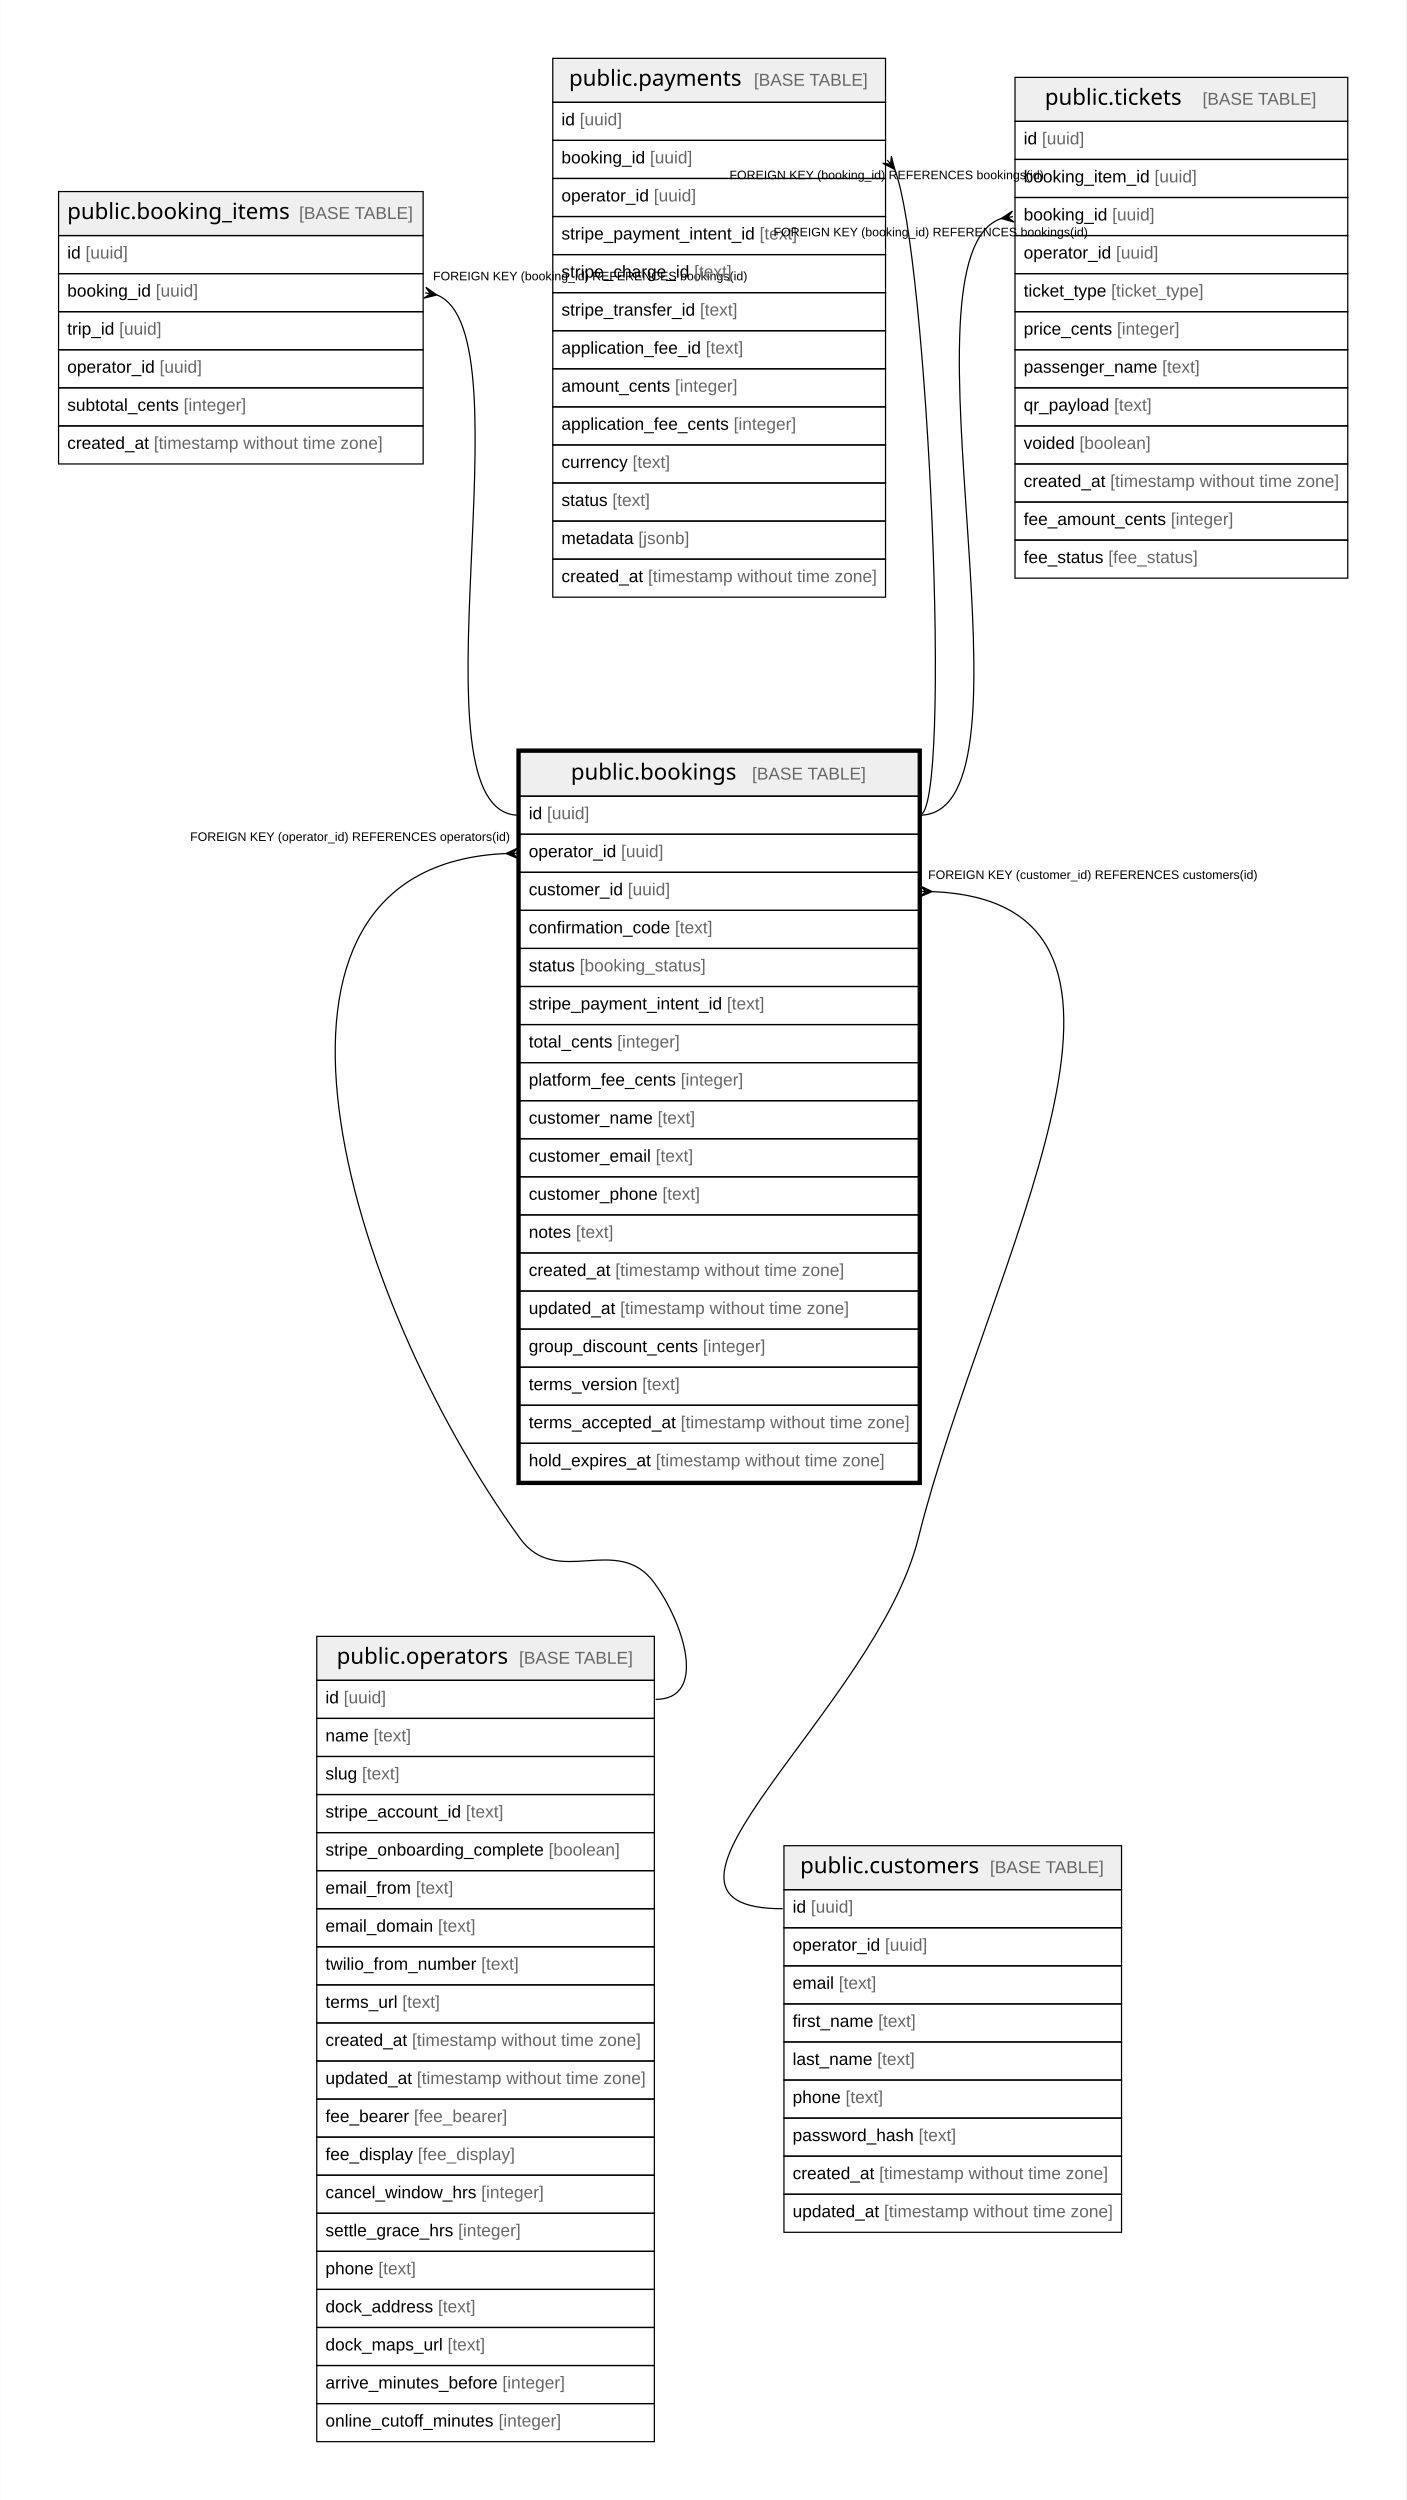
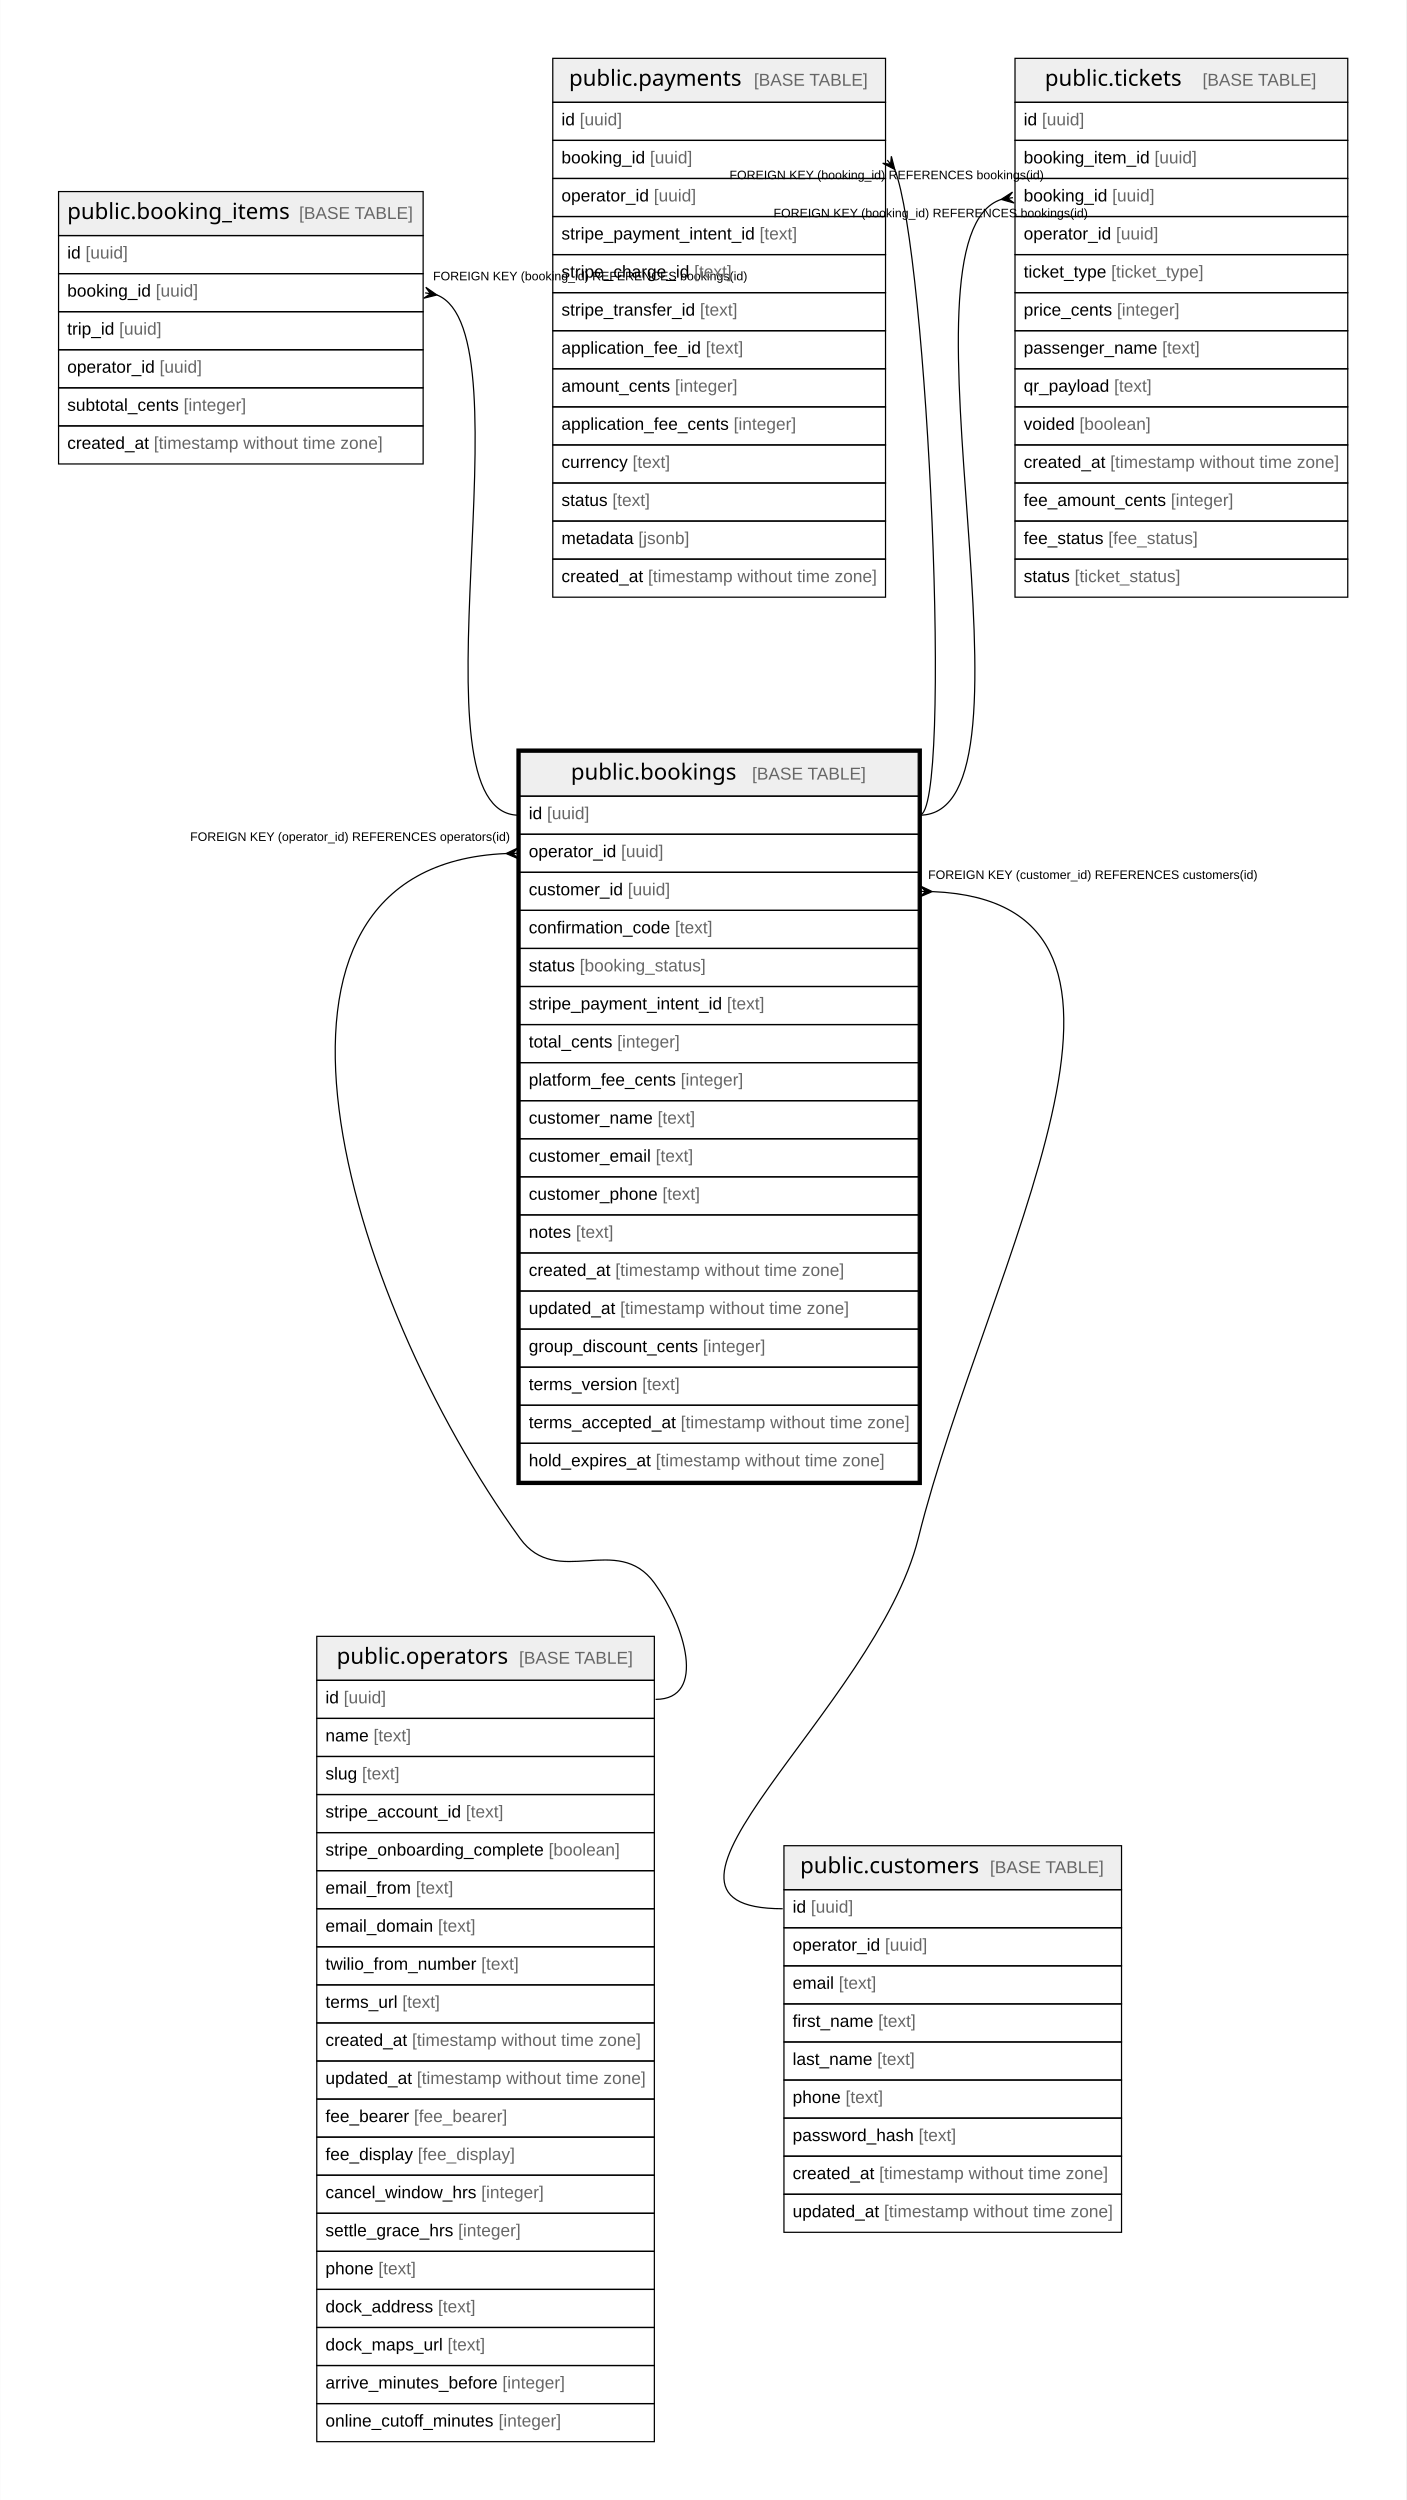
<svg xmlns="http://www.w3.org/2000/svg" width="1138pt" height="2023pt" viewBox="0.00 0.00 1137.51 2022.80">
  <g id="graph0" class="graph" transform="scale(1 1) rotate(0) translate(4 2018.8)">
    <polygon fill="white" stroke="none" points="-4,4 -4,-2018.8 1133.51,-2018.8 1133.51,4 -4,4" />
    <g id="node1" class="node">
      <polygon fill="#efefef" stroke="none" points="416.62,-1374.6 416.62,-1410.2 738.76,-1410.2 738.76,-1374.6 416.62,-1374.6" />
      <polygon fill="none" stroke="black" points="416.62,-1374.6 416.62,-1410.2 738.76,-1410.2 738.76,-1374.6 416.62,-1374.6" />
      <text text-anchor="start" x="457.7" y="-1388" font-family="Arial Bold" font-size="18.00">public.bookings</text>
      <text text-anchor="start" x="573.19" y="-1388" font-family="Arial" font-size="14.00">    </text>
      <text text-anchor="start" x="604.31" y="-1388" font-family="Arial" font-size="14.00" fill="#666666">[BASE TABLE]</text>
      <polygon fill="none" stroke="black" points="416.62,-1343.8 416.62,-1374.6 738.76,-1374.6 738.76,-1343.8 416.62,-1343.8" />
      <text text-anchor="start" x="423.62" y="-1356" font-family="Arial" font-size="14.00">id </text>
      <text text-anchor="start" x="438.4" y="-1356" font-family="Arial" font-size="14.00" fill="#666666">[uuid]</text>
      <polygon fill="none" stroke="black" points="416.62,-1313 416.62,-1343.8 738.76,-1343.8 738.76,-1313 416.62,-1313" />
      <text text-anchor="start" x="423.62" y="-1325.2" font-family="Arial" font-size="14.00">operator_id </text>
      <text text-anchor="start" x="498.33" y="-1325.2" font-family="Arial" font-size="14.00" fill="#666666">[uuid]</text>
      <polygon fill="none" stroke="black" points="416.62,-1282.2 416.62,-1313 738.76,-1313 738.76,-1282.2 416.62,-1282.2" />
      <text text-anchor="start" x="423.62" y="-1294.4" font-family="Arial" font-size="14.00">customer_id </text>
      <text text-anchor="start" x="503.76" y="-1294.4" font-family="Arial" font-size="14.00" fill="#666666">[uuid]</text>
      <polygon fill="none" stroke="black" points="416.62,-1251.4 416.62,-1282.2 738.76,-1282.2 738.76,-1251.4 416.62,-1251.4" />
      <text text-anchor="start" x="423.62" y="-1263.6" font-family="Arial" font-size="14.00">confirmation_code </text>
      <text text-anchor="start" x="541.91" y="-1263.6" font-family="Arial" font-size="14.00" fill="#666666">[text]</text>
      <polygon fill="none" stroke="black" points="416.62,-1220.6 416.62,-1251.4 738.76,-1251.4 738.76,-1220.6 416.62,-1220.6" />
      <text text-anchor="start" x="423.62" y="-1232.8" font-family="Arial" font-size="14.00">status </text>
      <text text-anchor="start" x="464.86" y="-1232.8" font-family="Arial" font-size="14.00" fill="#666666">[booking_status]</text>
      <polygon fill="none" stroke="black" points="416.62,-1189.8 416.62,-1220.6 738.76,-1220.6 738.76,-1189.8 416.62,-1189.8" />
      <text text-anchor="start" x="423.62" y="-1202" font-family="Arial" font-size="14.00">stripe_payment_intent_id </text>
      <text text-anchor="start" x="583.94" y="-1202" font-family="Arial" font-size="14.00" fill="#666666">[text]</text>
      <polygon fill="none" stroke="black" points="416.62,-1159 416.62,-1189.8 738.76,-1189.8 738.76,-1159 416.62,-1159" />
      <text text-anchor="start" x="423.62" y="-1171.2" font-family="Arial" font-size="14.00">total_cents </text>
      <text text-anchor="start" x="495.22" y="-1171.2" font-family="Arial" font-size="14.00" fill="#666666">[integer]</text>
      <polygon fill="none" stroke="black" points="416.62,-1128.2 416.62,-1159 738.76,-1159 738.76,-1128.2 416.62,-1128.2" />
      <text text-anchor="start" x="423.62" y="-1140.4" font-family="Arial" font-size="14.00">platform_fee_cents </text>
      <text text-anchor="start" x="546.58" y="-1140.4" font-family="Arial" font-size="14.00" fill="#666666">[integer]</text>
      <polygon fill="none" stroke="black" points="416.62,-1097.4 416.62,-1128.2 738.76,-1128.2 738.76,-1097.4 416.62,-1097.4" />
      <text text-anchor="start" x="423.62" y="-1109.6" font-family="Arial" font-size="14.00">customer_name </text>
      <text text-anchor="start" x="527.89" y="-1109.6" font-family="Arial" font-size="14.00" fill="#666666">[text]</text>
      <polygon fill="none" stroke="black" points="416.62,-1066.6 416.62,-1097.4 738.76,-1097.4 738.76,-1066.6 416.62,-1066.6" />
      <text text-anchor="start" x="423.62" y="-1078.8" font-family="Arial" font-size="14.00">customer_email </text>
      <text text-anchor="start" x="526.32" y="-1078.8" font-family="Arial" font-size="14.00" fill="#666666">[text]</text>
      <polygon fill="none" stroke="black" points="416.62,-1035.8 416.62,-1066.6 738.76,-1066.6 738.76,-1035.8 416.62,-1035.8" />
      <text text-anchor="start" x="423.62" y="-1048" font-family="Arial" font-size="14.00">customer_phone </text>
      <text text-anchor="start" x="531.8" y="-1048" font-family="Arial" font-size="14.00" fill="#666666">[text]</text>
      <polygon fill="none" stroke="black" points="416.62,-1005 416.62,-1035.8 738.76,-1035.8 738.76,-1005 416.62,-1005" />
      <text text-anchor="start" x="423.62" y="-1017.2" font-family="Arial" font-size="14.00">notes </text>
      <text text-anchor="start" x="461.76" y="-1017.2" font-family="Arial" font-size="14.00" fill="#666666">[text]</text>
      <polygon fill="none" stroke="black" points="416.62,-974.2 416.62,-1005 738.76,-1005 738.76,-974.2 416.62,-974.2" />
      <text text-anchor="start" x="423.62" y="-986.4" font-family="Arial" font-size="14.00">created_at </text>
      <text text-anchor="start" x="493.67" y="-986.4" font-family="Arial" font-size="14.00" fill="#666666">[timestamp without time zone]</text>
      <polygon fill="none" stroke="black" points="416.62,-943.4 416.62,-974.2 738.76,-974.2 738.76,-943.4 416.62,-943.4" />
      <text text-anchor="start" x="423.62" y="-955.6" font-family="Arial" font-size="14.00">updated_at </text>
      <text text-anchor="start" x="497.58" y="-955.6" font-family="Arial" font-size="14.00" fill="#666666">[timestamp without time zone]</text>
      <polygon fill="none" stroke="black" points="416.62,-912.6 416.62,-943.4 738.76,-943.4 738.76,-912.6 416.62,-912.6" />
      <text text-anchor="start" x="423.62" y="-924.8" font-family="Arial" font-size="14.00">group_discount_cents </text>
      <text text-anchor="start" x="564.49" y="-924.8" font-family="Arial" font-size="14.00" fill="#666666">[integer]</text>
      <polygon fill="none" stroke="black" points="416.62,-881.8 416.62,-912.6 738.76,-912.6 738.76,-881.8 416.62,-881.8" />
      <text text-anchor="start" x="423.62" y="-894" font-family="Arial" font-size="14.00">terms_version </text>
      <text text-anchor="start" x="515.42" y="-894" font-family="Arial" font-size="14.00" fill="#666666">[text]</text>
      <polygon fill="none" stroke="black" points="416.62,-851 416.62,-881.8 738.76,-881.8 738.76,-851 416.62,-851" />
      <text text-anchor="start" x="423.62" y="-863.2" font-family="Arial" font-size="14.00">terms_accepted_at </text>
      <text text-anchor="start" x="546.58" y="-863.2" font-family="Arial" font-size="14.00" fill="#666666">[timestamp without time zone]</text>
      <polygon fill="none" stroke="black" points="416.62,-820.2 416.62,-851 738.76,-851 738.76,-820.2 416.62,-820.2" />
      <text text-anchor="start" x="423.62" y="-832.4" font-family="Arial" font-size="14.00">hold_expires_at </text>
      <text text-anchor="start" x="526.35" y="-832.4" font-family="Arial" font-size="14.00" fill="#666666">[timestamp without time zone]</text>
      <polygon fill="none" stroke="black" stroke-width="3" points="415.12,-818.7 415.12,-1411.7 740.26,-1411.7 740.26,-818.7 415.12,-818.7" />
    </g>
    <g id="node5" class="node">
      <polygon fill="#efefef" stroke="none" points="252.12,-659.2 252.12,-694.8 525.26,-694.8 525.26,-659.2 252.12,-659.2" />
      <polygon fill="none" stroke="black" points="252.12,-659.2 252.12,-694.8 525.26,-694.8 525.26,-659.2 252.12,-659.2" />
      <text text-anchor="start" x="268.21" y="-672.6" font-family="Arial Bold" font-size="18.00">public.operators</text>
      <text text-anchor="start" x="384.68" y="-672.6" font-family="Arial" font-size="14.00">    </text>
      <text text-anchor="start" x="415.79" y="-672.6" font-family="Arial" font-size="14.00" fill="#666666">[BASE TABLE]</text>
      <polygon fill="none" stroke="black" points="252.12,-628.4 252.12,-659.2 525.26,-659.2 525.26,-628.4 252.12,-628.4" />
      <text text-anchor="start" x="259.12" y="-640.6" font-family="Arial" font-size="14.00">id </text>
      <text text-anchor="start" x="273.9" y="-640.6" font-family="Arial" font-size="14.00" fill="#666666">[uuid]</text>
      <polygon fill="none" stroke="black" points="252.12,-597.6 252.12,-628.4 525.26,-628.4 525.26,-597.6 252.12,-597.6" />
      <text text-anchor="start" x="259.12" y="-609.8" font-family="Arial" font-size="14.00">name </text>
      <text text-anchor="start" x="298.03" y="-609.8" font-family="Arial" font-size="14.00" fill="#666666">[text]</text>
      <polygon fill="none" stroke="black" points="252.12,-566.8 252.12,-597.6 525.26,-597.6 525.26,-566.8 252.12,-566.8" />
      <text text-anchor="start" x="259.12" y="-579" font-family="Arial" font-size="14.00">slug </text>
      <text text-anchor="start" x="288.69" y="-579" font-family="Arial" font-size="14.00" fill="#666666">[text]</text>
      <polygon fill="none" stroke="black" points="252.12,-536 252.12,-566.8 525.26,-566.8 525.26,-536 252.12,-536" />
      <text text-anchor="start" x="259.12" y="-548.2" font-family="Arial" font-size="14.00">stripe_account_id </text>
      <text text-anchor="start" x="372.74" y="-548.2" font-family="Arial" font-size="14.00" fill="#666666">[text]</text>
      <polygon fill="none" stroke="black" points="252.12,-505.2 252.12,-536 525.26,-536 525.26,-505.2 252.12,-505.2" />
      <text text-anchor="start" x="259.12" y="-517.4" font-family="Arial" font-size="14.00">stripe_onboarding_complete </text>
      <text text-anchor="start" x="439.68" y="-517.4" font-family="Arial" font-size="14.00" fill="#666666">[boolean]</text>
      <polygon fill="none" stroke="black" points="252.12,-474.4 252.12,-505.2 525.26,-505.2 525.26,-474.4 252.12,-474.4" />
      <text text-anchor="start" x="259.12" y="-486.6" font-family="Arial" font-size="14.00">email_from </text>
      <text text-anchor="start" x="332.25" y="-486.6" font-family="Arial" font-size="14.00" fill="#666666">[text]</text>
      <polygon fill="none" stroke="black" points="252.12,-443.6 252.12,-474.4 525.26,-474.4 525.26,-443.6 252.12,-443.6" />
      <text text-anchor="start" x="259.12" y="-455.8" font-family="Arial" font-size="14.00">email_domain </text>
      <text text-anchor="start" x="350.17" y="-455.8" font-family="Arial" font-size="14.00" fill="#666666">[text]</text>
      <polygon fill="none" stroke="black" points="252.12,-412.8 252.12,-443.6 525.26,-443.6 525.26,-412.8 252.12,-412.8" />
      <text text-anchor="start" x="259.12" y="-425" font-family="Arial" font-size="14.00">twilio_from_number </text>
      <text text-anchor="start" x="385.17" y="-425" font-family="Arial" font-size="14.00" fill="#666666">[text]</text>
      <polygon fill="none" stroke="black" points="252.12,-382 252.12,-412.8 525.26,-412.8 525.26,-382 252.12,-382" />
      <text text-anchor="start" x="259.12" y="-394.2" font-family="Arial" font-size="14.00">terms_url </text>
      <text text-anchor="start" x="321.35" y="-394.2" font-family="Arial" font-size="14.00" fill="#666666">[text]</text>
      <polygon fill="none" stroke="black" points="252.12,-351.2 252.12,-382 525.26,-382 525.26,-351.2 252.12,-351.2" />
      <text text-anchor="start" x="259.12" y="-363.4" font-family="Arial" font-size="14.00">created_at </text>
      <text text-anchor="start" x="329.17" y="-363.4" font-family="Arial" font-size="14.00" fill="#666666">[timestamp without time zone]</text>
      <polygon fill="none" stroke="black" points="252.12,-320.4 252.12,-351.2 525.26,-351.2 525.26,-320.4 252.12,-320.4" />
      <text text-anchor="start" x="259.12" y="-332.6" font-family="Arial" font-size="14.00">updated_at </text>
      <text text-anchor="start" x="333.08" y="-332.6" font-family="Arial" font-size="14.00" fill="#666666">[timestamp without time zone]</text>
      <polygon fill="none" stroke="black" points="252.12,-289.6 252.12,-320.4 525.26,-320.4 525.26,-289.6 252.12,-289.6" />
      <text text-anchor="start" x="259.12" y="-301.8" font-family="Arial" font-size="14.00">fee_bearer </text>
      <text text-anchor="start" x="330.72" y="-301.8" font-family="Arial" font-size="14.00" fill="#666666">[fee_bearer]</text>
      <polygon fill="none" stroke="black" points="252.12,-258.8 252.12,-289.6 525.26,-289.6 525.26,-258.8 252.12,-258.8" />
      <text text-anchor="start" x="259.12" y="-271" font-family="Arial" font-size="14.00">fee_display </text>
      <text text-anchor="start" x="333.83" y="-271" font-family="Arial" font-size="14.00" fill="#666666">[fee_display]</text>
      <polygon fill="none" stroke="black" points="252.12,-228 252.12,-258.8 525.26,-258.8 525.26,-228 252.12,-228" />
      <text text-anchor="start" x="259.12" y="-240.2" font-family="Arial" font-size="14.00">cancel_window_hrs </text>
      <text text-anchor="start" x="385.19" y="-240.2" font-family="Arial" font-size="14.00" fill="#666666">[integer]</text>
      <polygon fill="none" stroke="black" points="252.12,-197.2 252.12,-228 525.26,-228 525.26,-197.2 252.12,-197.2" />
      <text text-anchor="start" x="259.12" y="-209.4" font-family="Arial" font-size="14.00">settle_grace_hrs </text>
      <text text-anchor="start" x="366.51" y="-209.4" font-family="Arial" font-size="14.00" fill="#666666">[integer]</text>
      <polygon fill="none" stroke="black" points="252.12,-166.4 252.12,-197.2 525.26,-197.2 525.26,-166.4 252.12,-166.4" />
      <text text-anchor="start" x="259.12" y="-178.6" font-family="Arial" font-size="14.00">phone </text>
      <text text-anchor="start" x="301.94" y="-178.6" font-family="Arial" font-size="14.00" fill="#666666">[text]</text>
      <polygon fill="none" stroke="black" points="252.12,-135.6 252.12,-166.4 525.26,-166.4 525.26,-135.6 252.12,-135.6" />
      <text text-anchor="start" x="259.12" y="-147.8" font-family="Arial" font-size="14.00">dock_address </text>
      <text text-anchor="start" x="350.17" y="-147.8" font-family="Arial" font-size="14.00" fill="#666666">[text]</text>
      <polygon fill="none" stroke="black" points="252.12,-104.8 252.12,-135.6 525.26,-135.6 525.26,-104.8 252.12,-104.8" />
      <text text-anchor="start" x="259.12" y="-117" font-family="Arial" font-size="14.00">dock_maps_url </text>
      <text text-anchor="start" x="357.94" y="-117" font-family="Arial" font-size="14.00" fill="#666666">[text]</text>
      <polygon fill="none" stroke="black" points="252.12,-74 252.12,-104.8 525.26,-104.8 525.26,-74 252.12,-74" />
      <text text-anchor="start" x="259.12" y="-86.2" font-family="Arial" font-size="14.00">arrive_minutes_before </text>
      <text text-anchor="start" x="402.3" y="-86.2" font-family="Arial" font-size="14.00" fill="#666666">[integer]</text>
      <polygon fill="none" stroke="black" points="252.12,-43.2 252.12,-74 525.26,-74 525.26,-43.2 252.12,-43.2" />
      <text text-anchor="start" x="259.12" y="-55.4" font-family="Arial" font-size="14.00">online_cutoff_minutes </text>
      <text text-anchor="start" x="399.21" y="-55.4" font-family="Arial" font-size="14.00" fill="#666666">[integer]</text>
    </g>
    <g id="edge4" class="edge">
      <path fill="none" stroke="black" d="M405.36,-1328.19C172.14,-1318.38 274.23,-970.81 416.62,-774 446.43,-732.79 495.26,-779.08 525.26,-738 549.95,-704.19 568.13,-643.8 526.26,-643.8" />
      <polygon fill="black" stroke="black" points="405.29,-1328.19 415.19,-1332.89 410.62,-1328.3 414.95,-1328.39 414.95,-1328.39 414.95,-1328.39 410.62,-1328.3 415.38,-1323.89 405.29,-1328.19" />
      <text text-anchor="start" x="149.65" y="-1338.4" font-family="Arial" font-size="10.00">FOREIGN KEY (operator_id) REFERENCES operators(id)</text>
    </g>
    <g id="node6" class="node">
      <polygon fill="#efefef" stroke="none" points="630.12,-489.8 630.12,-525.4 903.26,-525.4 903.26,-489.8 630.12,-489.8" />
      <polygon fill="none" stroke="black" points="630.12,-489.8 630.12,-525.4 903.26,-525.4 903.26,-489.8 630.12,-489.8" />
      <text text-anchor="start" x="643.21" y="-503.2" font-family="Arial Bold" font-size="18.00">public.customers</text>
      <text text-anchor="start" x="765.68" y="-503.2" font-family="Arial" font-size="14.00">    </text>
      <text text-anchor="start" x="796.8" y="-503.2" font-family="Arial" font-size="14.00" fill="#666666">[BASE TABLE]</text>
      <polygon fill="none" stroke="black" points="630.12,-459 630.12,-489.8 903.26,-489.8 903.26,-459 630.12,-459" />
      <text text-anchor="start" x="637.12" y="-471.2" font-family="Arial" font-size="14.00">id </text>
      <text text-anchor="start" x="651.9" y="-471.2" font-family="Arial" font-size="14.00" fill="#666666">[uuid]</text>
      <polygon fill="none" stroke="black" points="630.12,-428.2 630.12,-459 903.26,-459 903.26,-428.2 630.12,-428.2" />
      <text text-anchor="start" x="637.12" y="-440.4" font-family="Arial" font-size="14.00">operator_id </text>
      <text text-anchor="start" x="711.83" y="-440.4" font-family="Arial" font-size="14.00" fill="#666666">[uuid]</text>
      <polygon fill="none" stroke="black" points="630.12,-397.4 630.12,-428.2 903.26,-428.2 903.26,-397.4 630.12,-397.4" />
      <text text-anchor="start" x="637.12" y="-409.6" font-family="Arial" font-size="14.00">email </text>
      <text text-anchor="start" x="674.46" y="-409.6" font-family="Arial" font-size="14.00" fill="#666666">[text]</text>
      <polygon fill="none" stroke="black" points="630.12,-366.6 630.12,-397.4 903.26,-397.4 903.26,-366.6 630.12,-366.6" />
      <text text-anchor="start" x="637.12" y="-378.8" font-family="Arial" font-size="14.00">first_name </text>
      <text text-anchor="start" x="706.37" y="-378.8" font-family="Arial" font-size="14.00" fill="#666666">[text]</text>
      <polygon fill="none" stroke="black" points="630.12,-335.8 630.12,-366.6 903.26,-366.6 903.26,-335.8 630.12,-335.8" />
      <text text-anchor="start" x="637.12" y="-348" font-family="Arial" font-size="14.00">last_name </text>
      <text text-anchor="start" x="705.6" y="-348" font-family="Arial" font-size="14.00" fill="#666666">[text]</text>
      <polygon fill="none" stroke="black" points="630.12,-305 630.12,-335.8 903.26,-335.8 903.26,-305 630.12,-305" />
      <text text-anchor="start" x="637.12" y="-317.2" font-family="Arial" font-size="14.00">phone </text>
      <text text-anchor="start" x="679.94" y="-317.2" font-family="Arial" font-size="14.00" fill="#666666">[text]</text>
      <polygon fill="none" stroke="black" points="630.12,-274.2 630.12,-305 903.26,-305 903.26,-274.2 630.12,-274.2" />
      <text text-anchor="start" x="637.12" y="-286.4" font-family="Arial" font-size="14.00">password_hash </text>
      <text text-anchor="start" x="739.07" y="-286.4" font-family="Arial" font-size="14.00" fill="#666666">[text]</text>
      <polygon fill="none" stroke="black" points="630.12,-243.4 630.12,-274.2 903.26,-274.2 903.26,-243.4 630.12,-243.4" />
      <text text-anchor="start" x="637.12" y="-255.6" font-family="Arial" font-size="14.00">created_at </text>
      <text text-anchor="start" x="707.17" y="-255.6" font-family="Arial" font-size="14.00" fill="#666666">[timestamp without time zone]</text>
      <polygon fill="none" stroke="black" points="630.12,-212.6 630.12,-243.4 903.26,-243.4 903.26,-212.6 630.12,-212.6" />
      <text text-anchor="start" x="637.12" y="-224.8" font-family="Arial" font-size="14.00">updated_at </text>
      <text text-anchor="start" x="711.08" y="-224.8" font-family="Arial" font-size="14.00" fill="#666666">[timestamp without time zone]</text>
    </g>
    <g id="edge5" class="edge">
      <path fill="none" stroke="black" d="M750.05,-1297.4C967.13,-1288.6 794.18,-996.39 738.76,-774 704.48,-636.42 487.33,-474.4 629.12,-474.4" />
      <polygon fill="black" stroke="black" points="750.09,-1297.4 740.01,-1293.09 744.76,-1297.5 740.43,-1297.59 740.43,-1297.59 740.43,-1297.59 744.76,-1297.5 740.18,-1302.09 750.09,-1297.4" />
      <text text-anchor="start" x="746.76" y="-1307.6" font-family="Arial" font-size="10.00">FOREIGN KEY (customer_id) REFERENCES customers(id)</text>
    </g>
    <g id="node2" class="node">
      <polygon fill="#efefef" stroke="none" points="43.2,-1828.2 43.2,-1863.8 338.18,-1863.8 338.18,-1828.2 43.2,-1828.2" />
      <polygon fill="none" stroke="black" points="43.2,-1828.2 43.2,-1863.8 338.18,-1863.8 338.18,-1828.2 43.2,-1828.2" />
      <text text-anchor="start" x="50.2" y="-1841.6" font-family="Arial Bold" font-size="18.00">public.booking_items</text>
      <text text-anchor="start" x="206.69" y="-1841.6" font-family="Arial" font-size="14.00">    </text>
      <text text-anchor="start" x="237.81" y="-1841.6" font-family="Arial" font-size="14.00" fill="#666666">[BASE TABLE]</text>
      <polygon fill="none" stroke="black" points="43.2,-1797.4 43.2,-1828.2 338.18,-1828.2 338.18,-1797.4 43.2,-1797.4" />
      <text text-anchor="start" x="50.2" y="-1809.6" font-family="Arial" font-size="14.00">id </text>
      <text text-anchor="start" x="64.99" y="-1809.6" font-family="Arial" font-size="14.00" fill="#666666">[uuid]</text>
      <polygon fill="none" stroke="black" points="43.2,-1766.6 43.2,-1797.4 338.18,-1797.4 338.18,-1766.6 43.2,-1766.6" />
      <text text-anchor="start" x="50.2" y="-1778.8" font-family="Arial" font-size="14.00">booking_id </text>
      <text text-anchor="start" x="121.81" y="-1778.8" font-family="Arial" font-size="14.00" fill="#666666">[uuid]</text>
      <polygon fill="none" stroke="black" points="43.2,-1735.8 43.2,-1766.6 338.18,-1766.6 338.18,-1735.8 43.2,-1735.8" />
      <text text-anchor="start" x="50.2" y="-1748" font-family="Arial" font-size="14.00">trip_id </text>
      <text text-anchor="start" x="92.22" y="-1748" font-family="Arial" font-size="14.00" fill="#666666">[uuid]</text>
      <polygon fill="none" stroke="black" points="43.2,-1705 43.2,-1735.8 338.18,-1735.8 338.18,-1705 43.2,-1705" />
      <text text-anchor="start" x="50.2" y="-1717.2" font-family="Arial" font-size="14.00">operator_id </text>
      <text text-anchor="start" x="124.92" y="-1717.2" font-family="Arial" font-size="14.00" fill="#666666">[uuid]</text>
      <polygon fill="none" stroke="black" points="43.2,-1674.2 43.2,-1705 338.18,-1705 338.18,-1674.2 43.2,-1674.2" />
      <text text-anchor="start" x="50.2" y="-1686.4" font-family="Arial" font-size="14.00">subtotal_cents </text>
      <text text-anchor="start" x="144.37" y="-1686.4" font-family="Arial" font-size="14.00" fill="#666666">[integer]</text>
      <polygon fill="none" stroke="black" points="43.2,-1643.4 43.2,-1674.2 338.18,-1674.2 338.18,-1643.4 43.2,-1643.4" />
      <text text-anchor="start" x="50.2" y="-1655.6" font-family="Arial" font-size="14.00">created_at </text>
      <text text-anchor="start" x="120.25" y="-1655.6" font-family="Arial" font-size="14.00" fill="#666666">[timestamp without time zone]</text>
    </g>
    <g id="edge1" class="edge">
      <path fill="none" stroke="black" d="M349.43,-1780.11C426.03,-1749.61 323.87,-1359.2 415.62,-1359.2" />
      <polygon fill="black" stroke="black" points="349.34,-1780.13 338.69,-1777.51 344.1,-1781.1 339.84,-1781.88 339.84,-1781.88 339.84,-1781.88 344.1,-1781.1 340.32,-1786.37 349.34,-1780.13" />
      <text text-anchor="start" x="346.18" y="-1792" font-family="Arial" font-size="10.00">FOREIGN KEY (booking_id) REFERENCES bookings(id)</text>
    </g>
    <g id="node3" class="node">
      <polygon fill="#efefef" stroke="none" points="443.07,-1936 443.07,-1971.6 712.31,-1971.6 712.31,-1936 443.07,-1936" />
      <polygon fill="none" stroke="black" points="443.07,-1936 443.07,-1971.6 712.31,-1971.6 712.31,-1936 443.07,-1936" />
      <text text-anchor="start" x="456.21" y="-1949.4" font-family="Arial Bold" font-size="18.00">public.payments</text>
      <text text-anchor="start" x="574.68" y="-1949.4" font-family="Arial" font-size="14.00">    </text>
      <text text-anchor="start" x="605.8" y="-1949.4" font-family="Arial" font-size="14.00" fill="#666666">[BASE TABLE]</text>
      <polygon fill="none" stroke="black" points="443.07,-1905.2 443.07,-1936 712.31,-1936 712.31,-1905.2 443.07,-1905.2" />
      <text text-anchor="start" x="450.07" y="-1917.4" font-family="Arial" font-size="14.00">id </text>
      <text text-anchor="start" x="464.86" y="-1917.4" font-family="Arial" font-size="14.00" fill="#666666">[uuid]</text>
      <polygon fill="none" stroke="black" points="443.07,-1874.4 443.07,-1905.2 712.31,-1905.2 712.31,-1874.4 443.07,-1874.4" />
      <text text-anchor="start" x="450.07" y="-1886.6" font-family="Arial" font-size="14.00">booking_id </text>
      <text text-anchor="start" x="521.69" y="-1886.6" font-family="Arial" font-size="14.00" fill="#666666">[uuid]</text>
      <polygon fill="none" stroke="black" points="443.07,-1843.6 443.07,-1874.4 712.31,-1874.4 712.31,-1843.6 443.07,-1843.6" />
      <text text-anchor="start" x="450.07" y="-1855.8" font-family="Arial" font-size="14.00">operator_id </text>
      <text text-anchor="start" x="524.79" y="-1855.8" font-family="Arial" font-size="14.00" fill="#666666">[uuid]</text>
      <polygon fill="none" stroke="black" points="443.07,-1812.8 443.07,-1843.6 712.31,-1843.6 712.31,-1812.8 443.07,-1812.8" />
      <text text-anchor="start" x="450.07" y="-1825" font-family="Arial" font-size="14.00">stripe_payment_intent_id </text>
      <text text-anchor="start" x="610.4" y="-1825" font-family="Arial" font-size="14.00" fill="#666666">[text]</text>
      <polygon fill="none" stroke="black" points="443.07,-1782 443.07,-1812.8 712.31,-1812.8 712.31,-1782 443.07,-1782" />
      <text text-anchor="start" x="450.07" y="-1794.2" font-family="Arial" font-size="14.00">stripe_charge_id </text>
      <text text-anchor="start" x="557.47" y="-1794.2" font-family="Arial" font-size="14.00" fill="#666666">[text]</text>
      <polygon fill="none" stroke="black" points="443.07,-1751.2 443.07,-1782 712.31,-1782 712.31,-1751.2 443.07,-1751.2" />
      <text text-anchor="start" x="450.07" y="-1763.4" font-family="Arial" font-size="14.00">stripe_transfer_id </text>
      <text text-anchor="start" x="562.13" y="-1763.4" font-family="Arial" font-size="14.00" fill="#666666">[text]</text>
      <polygon fill="none" stroke="black" points="443.07,-1720.4 443.07,-1751.2 712.31,-1751.2 712.31,-1720.4 443.07,-1720.4" />
      <text text-anchor="start" x="450.07" y="-1732.6" font-family="Arial" font-size="14.00">application_fee_id </text>
      <text text-anchor="start" x="566.83" y="-1732.6" font-family="Arial" font-size="14.00" fill="#666666">[text]</text>
      <polygon fill="none" stroke="black" points="443.07,-1689.6 443.07,-1720.4 712.31,-1720.4 712.31,-1689.6 443.07,-1689.6" />
      <text text-anchor="start" x="450.07" y="-1701.8" font-family="Arial" font-size="14.00">amount_cents </text>
      <text text-anchor="start" x="541.91" y="-1701.8" font-family="Arial" font-size="14.00" fill="#666666">[integer]</text>
      <polygon fill="none" stroke="black" points="443.07,-1658.8 443.07,-1689.6 712.31,-1689.6 712.31,-1658.8 443.07,-1658.8" />
      <text text-anchor="start" x="450.07" y="-1671" font-family="Arial" font-size="14.00">application_fee_cents </text>
      <text text-anchor="start" x="589.4" y="-1671" font-family="Arial" font-size="14.00" fill="#666666">[integer]</text>
      <polygon fill="none" stroke="black" points="443.07,-1628 443.07,-1658.8 712.31,-1658.8 712.31,-1628 443.07,-1628" />
      <text text-anchor="start" x="450.07" y="-1640.2" font-family="Arial" font-size="14.00">currency </text>
      <text text-anchor="start" x="507.64" y="-1640.2" font-family="Arial" font-size="14.00" fill="#666666">[text]</text>
      <polygon fill="none" stroke="black" points="443.07,-1597.2 443.07,-1628 712.31,-1628 712.31,-1597.2 443.07,-1597.2" />
      <text text-anchor="start" x="450.07" y="-1609.4" font-family="Arial" font-size="14.00">status </text>
      <text text-anchor="start" x="491.31" y="-1609.4" font-family="Arial" font-size="14.00" fill="#666666">[text]</text>
      <polygon fill="none" stroke="black" points="443.07,-1566.4 443.07,-1597.2 712.31,-1597.2 712.31,-1566.4 443.07,-1566.4" />
      <text text-anchor="start" x="450.07" y="-1578.6" font-family="Arial" font-size="14.00">metadata </text>
      <text text-anchor="start" x="512.33" y="-1578.6" font-family="Arial" font-size="14.00" fill="#666666">[jsonb]</text>
      <polygon fill="none" stroke="black" points="443.07,-1535.6 443.07,-1566.4 712.31,-1566.4 712.31,-1535.6 443.07,-1535.6" />
      <text text-anchor="start" x="450.07" y="-1547.8" font-family="Arial" font-size="14.00">created_at </text>
      <text text-anchor="start" x="520.12" y="-1547.8" font-family="Arial" font-size="14.00" fill="#666666">[timestamp without time zone]</text>
    </g>
    <g id="edge2" class="edge">
      <path fill="none" stroke="black" d="M719.64,-1881.89C746.35,-1815.88 767.14,-1359.2 739.76,-1359.2" />
      <polygon fill="black" stroke="black" points="719.76,-1881.73 710,-1886.73 716.43,-1885.9 713.72,-1889.28 713.72,-1889.28 713.72,-1889.28 716.43,-1885.9 717.03,-1892.35 719.76,-1881.73" />
      <text text-anchor="start" x="586.04" y="-1873.8" font-family="Arial" font-size="10.00">FOREIGN KEY (booking_id) REFERENCES bookings(id)</text>
    </g>
    <g id="node4" class="node">
-       <polygon fill="#efefef" stroke="none" points="817.07,-1920.6 817.07,-1956.2 1086.31,-1956.2 1086.31,-1920.6 817.07,-1920.6" />
-       <polygon fill="none" stroke="black" points="817.07,-1920.6 817.07,-1956.2 1086.31,-1956.2 1086.31,-1920.6 817.07,-1920.6" />
-       <text text-anchor="start" x="841.21" y="-1934" font-family="Arial Bold" font-size="18.00">public.tickets</text>
-       <text text-anchor="start" x="937.68" y="-1934" font-family="Arial" font-size="14.00">    </text>
-       <text text-anchor="start" x="968.8" y="-1934" font-family="Arial" font-size="14.00" fill="#666666">[BASE TABLE]</text>
-       <polygon fill="none" stroke="black" points="817.07,-1889.8 817.07,-1920.6 1086.31,-1920.6 1086.31,-1889.8 817.07,-1889.8" />
-       <text text-anchor="start" x="824.07" y="-1902" font-family="Arial" font-size="14.00">id </text>
-       <text text-anchor="start" x="838.86" y="-1902" font-family="Arial" font-size="14.00" fill="#666666">[uuid]</text>
-       <polygon fill="none" stroke="black" points="817.07,-1859 817.07,-1889.8 1086.31,-1889.8 1086.31,-1859 817.07,-1859" />
-       <text text-anchor="start" x="824.07" y="-1871.2" font-family="Arial" font-size="14.00">booking_item_id </text>
-       <text text-anchor="start" x="929.92" y="-1871.2" font-family="Arial" font-size="14.00" fill="#666666">[uuid]</text>
-       <polygon fill="none" stroke="black" points="817.07,-1828.2 817.07,-1859 1086.31,-1859 1086.31,-1828.2 817.07,-1828.2" />
-       <text text-anchor="start" x="824.07" y="-1840.4" font-family="Arial" font-size="14.00">booking_id </text>
-       <text text-anchor="start" x="895.69" y="-1840.4" font-family="Arial" font-size="14.00" fill="#666666">[uuid]</text>
-       <polygon fill="none" stroke="black" points="817.07,-1797.4 817.07,-1828.2 1086.31,-1828.2 1086.31,-1797.4 817.07,-1797.4" />
-       <text text-anchor="start" x="824.07" y="-1809.6" font-family="Arial" font-size="14.00">operator_id </text>
-       <text text-anchor="start" x="898.79" y="-1809.6" font-family="Arial" font-size="14.00" fill="#666666">[uuid]</text>
-       <polygon fill="none" stroke="black" points="817.07,-1766.6 817.07,-1797.4 1086.31,-1797.4 1086.31,-1766.6 817.07,-1766.6" />
-       <text text-anchor="start" x="824.07" y="-1778.8" font-family="Arial" font-size="14.00">ticket_type </text>
-       <text text-anchor="start" x="894.89" y="-1778.8" font-family="Arial" font-size="14.00" fill="#666666">[ticket_type]</text>
-       <polygon fill="none" stroke="black" points="817.07,-1735.8 817.07,-1766.6 1086.31,-1766.6 1086.31,-1735.8 817.07,-1735.8" />
-       <text text-anchor="start" x="824.07" y="-1748" font-family="Arial" font-size="14.00">price_cents </text>
-       <text text-anchor="start" x="899.55" y="-1748" font-family="Arial" font-size="14.00" fill="#666666">[integer]</text>
-       <polygon fill="none" stroke="black" points="817.07,-1705 817.07,-1735.8 1086.31,-1735.8 1086.31,-1705 817.07,-1705" />
-       <text text-anchor="start" x="824.07" y="-1717.2" font-family="Arial" font-size="14.00">passenger_name </text>
-       <text text-anchor="start" x="936.15" y="-1717.2" font-family="Arial" font-size="14.00" fill="#666666">[text]</text>
-       <polygon fill="none" stroke="black" points="817.07,-1674.2 817.07,-1705 1086.31,-1705 1086.31,-1674.2 817.07,-1674.2" />
-       <text text-anchor="start" x="824.07" y="-1686.4" font-family="Arial" font-size="14.00">qr_payload </text>
-       <text text-anchor="start" x="897.24" y="-1686.4" font-family="Arial" font-size="14.00" fill="#666666">[text]</text>
-       <polygon fill="none" stroke="black" points="817.07,-1643.4 817.07,-1674.2 1086.31,-1674.2 1086.31,-1643.4 817.07,-1643.4" />
-       <text text-anchor="start" x="824.07" y="-1655.6" font-family="Arial" font-size="14.00">voided </text>
-       <text text-anchor="start" x="869.22" y="-1655.6" font-family="Arial" font-size="14.00" fill="#666666">[boolean]</text>
-       <polygon fill="none" stroke="black" points="817.07,-1612.6 817.07,-1643.4 1086.31,-1643.4 1086.31,-1612.6 817.07,-1612.6" />
-       <text text-anchor="start" x="824.07" y="-1624.8" font-family="Arial" font-size="14.00">created_at </text>
-       <text text-anchor="start" x="894.12" y="-1624.8" font-family="Arial" font-size="14.00" fill="#666666">[timestamp without time zone]</text>
-       <polygon fill="none" stroke="black" points="817.07,-1581.8 817.07,-1612.6 1086.31,-1612.6 1086.31,-1581.8 817.07,-1581.8" />
-       <text text-anchor="start" x="824.07" y="-1594" font-family="Arial" font-size="14.00">fee_amount_cents </text>
-       <text text-anchor="start" x="943.15" y="-1594" font-family="Arial" font-size="14.00" fill="#666666">[integer]</text>
-       <polygon fill="none" stroke="black" points="817.07,-1551 817.07,-1581.8 1086.31,-1581.8 1086.31,-1551 817.07,-1551" />
-       <text text-anchor="start" x="824.07" y="-1563.2" font-family="Arial" font-size="14.00">fee_status </text>
-       <text text-anchor="start" x="892.56" y="-1563.2" font-family="Arial" font-size="14.00" fill="#666666">[fee_status]</text>
+       <polygon fill="#efefef" stroke="none" points="817.07,-1936 817.07,-1971.6 1086.31,-1971.6 1086.31,-1936 817.07,-1936" />
+       <polygon fill="none" stroke="black" points="817.07,-1936 817.07,-1971.6 1086.31,-1971.6 1086.31,-1936 817.07,-1936" />
+       <text text-anchor="start" x="841.21" y="-1949.4" font-family="Arial Bold" font-size="18.00">public.tickets</text>
+       <text text-anchor="start" x="937.68" y="-1949.4" font-family="Arial" font-size="14.00">    </text>
+       <text text-anchor="start" x="968.8" y="-1949.4" font-family="Arial" font-size="14.00" fill="#666666">[BASE TABLE]</text>
+       <polygon fill="none" stroke="black" points="817.07,-1905.2 817.07,-1936 1086.31,-1936 1086.31,-1905.2 817.07,-1905.2" />
+       <text text-anchor="start" x="824.07" y="-1917.4" font-family="Arial" font-size="14.00">id </text>
+       <text text-anchor="start" x="838.86" y="-1917.4" font-family="Arial" font-size="14.00" fill="#666666">[uuid]</text>
+       <polygon fill="none" stroke="black" points="817.07,-1874.4 817.07,-1905.2 1086.31,-1905.2 1086.31,-1874.4 817.07,-1874.4" />
+       <text text-anchor="start" x="824.07" y="-1886.6" font-family="Arial" font-size="14.00">booking_item_id </text>
+       <text text-anchor="start" x="929.92" y="-1886.6" font-family="Arial" font-size="14.00" fill="#666666">[uuid]</text>
+       <polygon fill="none" stroke="black" points="817.07,-1843.6 817.07,-1874.4 1086.31,-1874.4 1086.31,-1843.6 817.07,-1843.6" />
+       <text text-anchor="start" x="824.07" y="-1855.8" font-family="Arial" font-size="14.00">booking_id </text>
+       <text text-anchor="start" x="895.69" y="-1855.8" font-family="Arial" font-size="14.00" fill="#666666">[uuid]</text>
+       <polygon fill="none" stroke="black" points="817.07,-1812.8 817.07,-1843.6 1086.31,-1843.6 1086.31,-1812.8 817.07,-1812.8" />
+       <text text-anchor="start" x="824.07" y="-1825" font-family="Arial" font-size="14.00">operator_id </text>
+       <text text-anchor="start" x="898.79" y="-1825" font-family="Arial" font-size="14.00" fill="#666666">[uuid]</text>
+       <polygon fill="none" stroke="black" points="817.07,-1782 817.07,-1812.8 1086.31,-1812.8 1086.31,-1782 817.07,-1782" />
+       <text text-anchor="start" x="824.07" y="-1794.2" font-family="Arial" font-size="14.00">ticket_type </text>
+       <text text-anchor="start" x="894.89" y="-1794.2" font-family="Arial" font-size="14.00" fill="#666666">[ticket_type]</text>
+       <polygon fill="none" stroke="black" points="817.07,-1751.2 817.07,-1782 1086.31,-1782 1086.31,-1751.2 817.07,-1751.2" />
+       <text text-anchor="start" x="824.07" y="-1763.4" font-family="Arial" font-size="14.00">price_cents </text>
+       <text text-anchor="start" x="899.55" y="-1763.4" font-family="Arial" font-size="14.00" fill="#666666">[integer]</text>
+       <polygon fill="none" stroke="black" points="817.07,-1720.4 817.07,-1751.2 1086.31,-1751.2 1086.31,-1720.4 817.07,-1720.4" />
+       <text text-anchor="start" x="824.07" y="-1732.6" font-family="Arial" font-size="14.00">passenger_name </text>
+       <text text-anchor="start" x="936.15" y="-1732.6" font-family="Arial" font-size="14.00" fill="#666666">[text]</text>
+       <polygon fill="none" stroke="black" points="817.07,-1689.6 817.07,-1720.4 1086.31,-1720.4 1086.31,-1689.6 817.07,-1689.6" />
+       <text text-anchor="start" x="824.07" y="-1701.8" font-family="Arial" font-size="14.00">qr_payload </text>
+       <text text-anchor="start" x="897.24" y="-1701.8" font-family="Arial" font-size="14.00" fill="#666666">[text]</text>
+       <polygon fill="none" stroke="black" points="817.07,-1658.8 817.07,-1689.6 1086.31,-1689.6 1086.31,-1658.8 817.07,-1658.8" />
+       <text text-anchor="start" x="824.07" y="-1671" font-family="Arial" font-size="14.00">voided </text>
+       <text text-anchor="start" x="869.22" y="-1671" font-family="Arial" font-size="14.00" fill="#666666">[boolean]</text>
+       <polygon fill="none" stroke="black" points="817.07,-1628 817.07,-1658.8 1086.31,-1658.8 1086.31,-1628 817.07,-1628" />
+       <text text-anchor="start" x="824.07" y="-1640.2" font-family="Arial" font-size="14.00">created_at </text>
+       <text text-anchor="start" x="894.12" y="-1640.2" font-family="Arial" font-size="14.00" fill="#666666">[timestamp without time zone]</text>
+       <polygon fill="none" stroke="black" points="817.07,-1597.2 817.07,-1628 1086.31,-1628 1086.31,-1597.2 817.07,-1597.2" />
+       <text text-anchor="start" x="824.07" y="-1609.4" font-family="Arial" font-size="14.00">fee_amount_cents </text>
+       <text text-anchor="start" x="943.15" y="-1609.4" font-family="Arial" font-size="14.00" fill="#666666">[integer]</text>
+       <polygon fill="none" stroke="black" points="817.07,-1566.4 817.07,-1597.2 1086.31,-1597.2 1086.31,-1566.4 817.07,-1566.4" />
+       <text text-anchor="start" x="824.07" y="-1578.6" font-family="Arial" font-size="14.00">fee_status </text>
+       <text text-anchor="start" x="892.56" y="-1578.6" font-family="Arial" font-size="14.00" fill="#666666">[fee_status]</text>
+       <polygon fill="none" stroke="black" points="817.07,-1535.6 817.07,-1566.4 1086.31,-1566.4 1086.31,-1535.6 817.07,-1535.6" />
+       <text text-anchor="start" x="824.07" y="-1547.8" font-family="Arial" font-size="14.00">status </text>
+       <text text-anchor="start" x="865.31" y="-1547.8" font-family="Arial" font-size="14.00" fill="#666666">[ticket_status]</text>
    </g>
    <g id="edge3" class="edge">
-       <path fill="none" stroke="black" d="M806.03,-1842.03C716.23,-1811.97 845.11,-1359.2 739.76,-1359.2" />
-       <polygon fill="black" stroke="black" points="805.86,-1842.01 815.05,-1847.99 811.13,-1842.83 815.41,-1843.5 815.41,-1843.5 815.41,-1843.5 811.13,-1842.83 816.44,-1839.1 805.86,-1842.01" />
-       <text text-anchor="start" x="621.67" y="-1827.6" font-family="Arial" font-size="10.00">FOREIGN KEY (booking_id) REFERENCES bookings(id)</text>
+       <path fill="none" stroke="black" d="M806.01,-1857.48C713.01,-1827.31 848.49,-1359.2 739.76,-1359.2" />
+       <polygon fill="black" stroke="black" points="805.85,-1857.45 815.07,-1863.4 811.13,-1858.25 815.41,-1858.9 815.41,-1858.9 815.41,-1858.9 811.13,-1858.25 816.42,-1854.5 805.85,-1857.45" />
+       <text text-anchor="start" x="621.67" y="-1843" font-family="Arial" font-size="10.00">FOREIGN KEY (booking_id) REFERENCES bookings(id)</text>
    </g>
  </g>
</svg>
